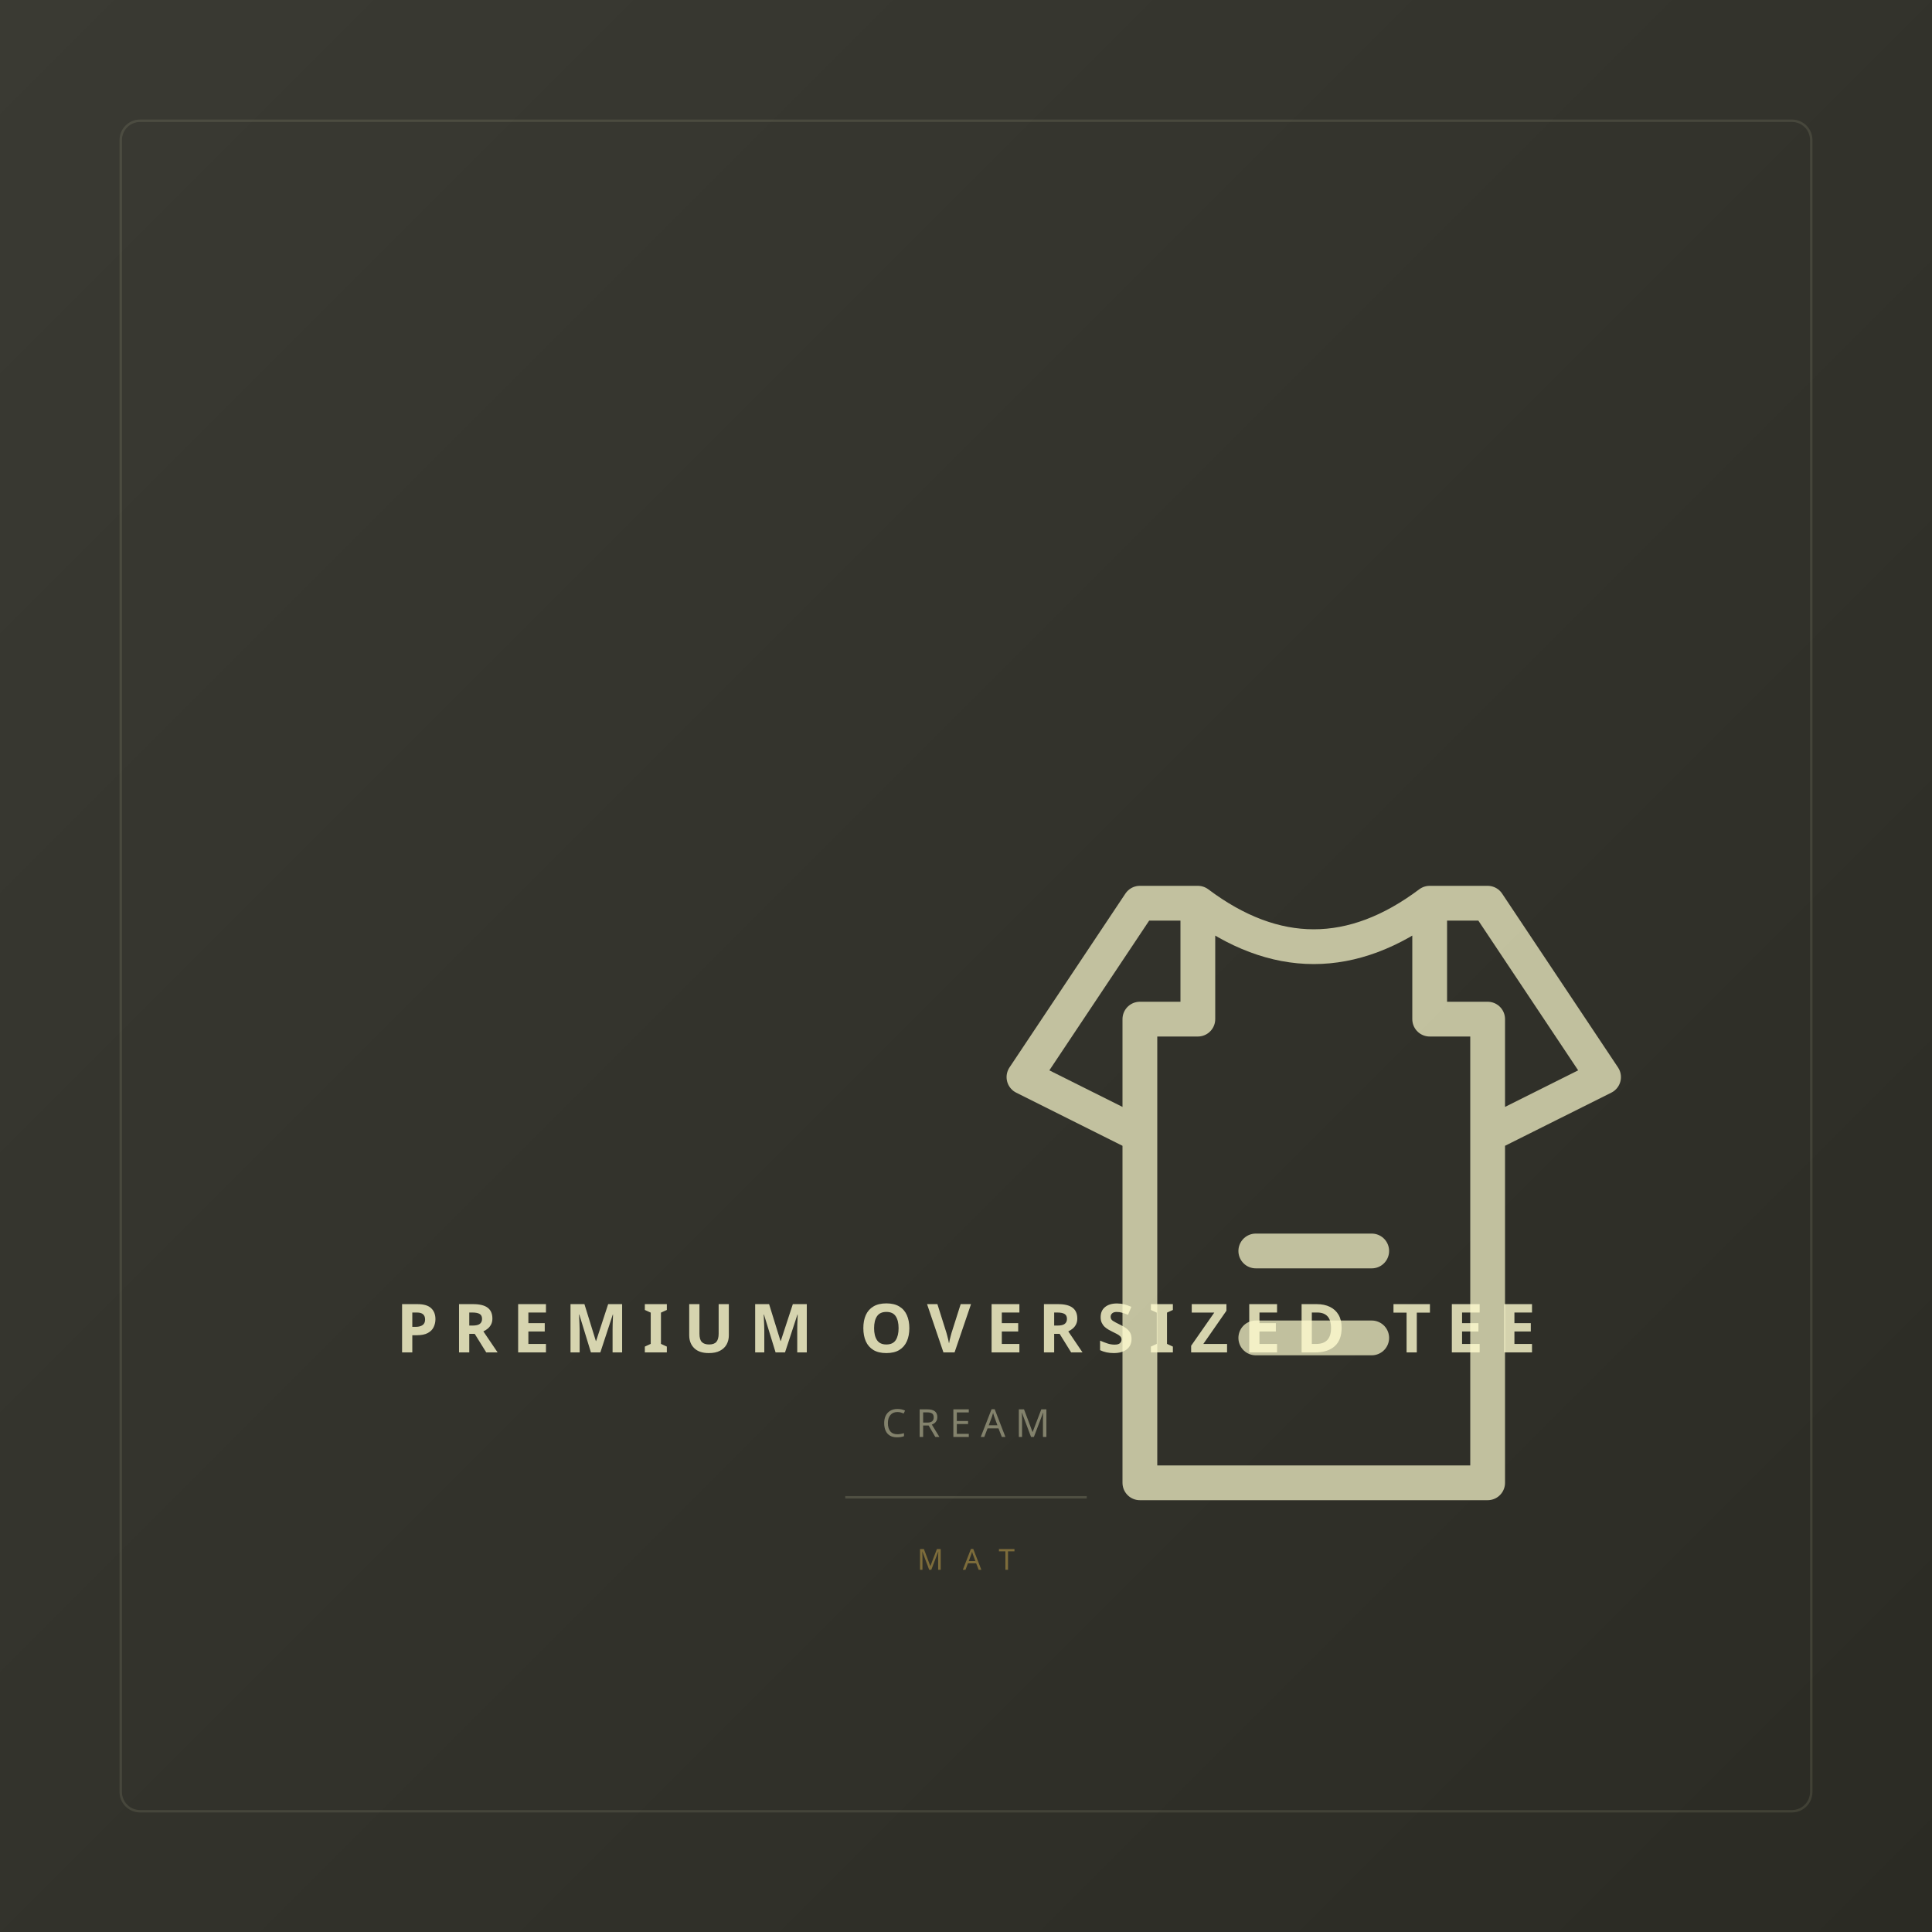
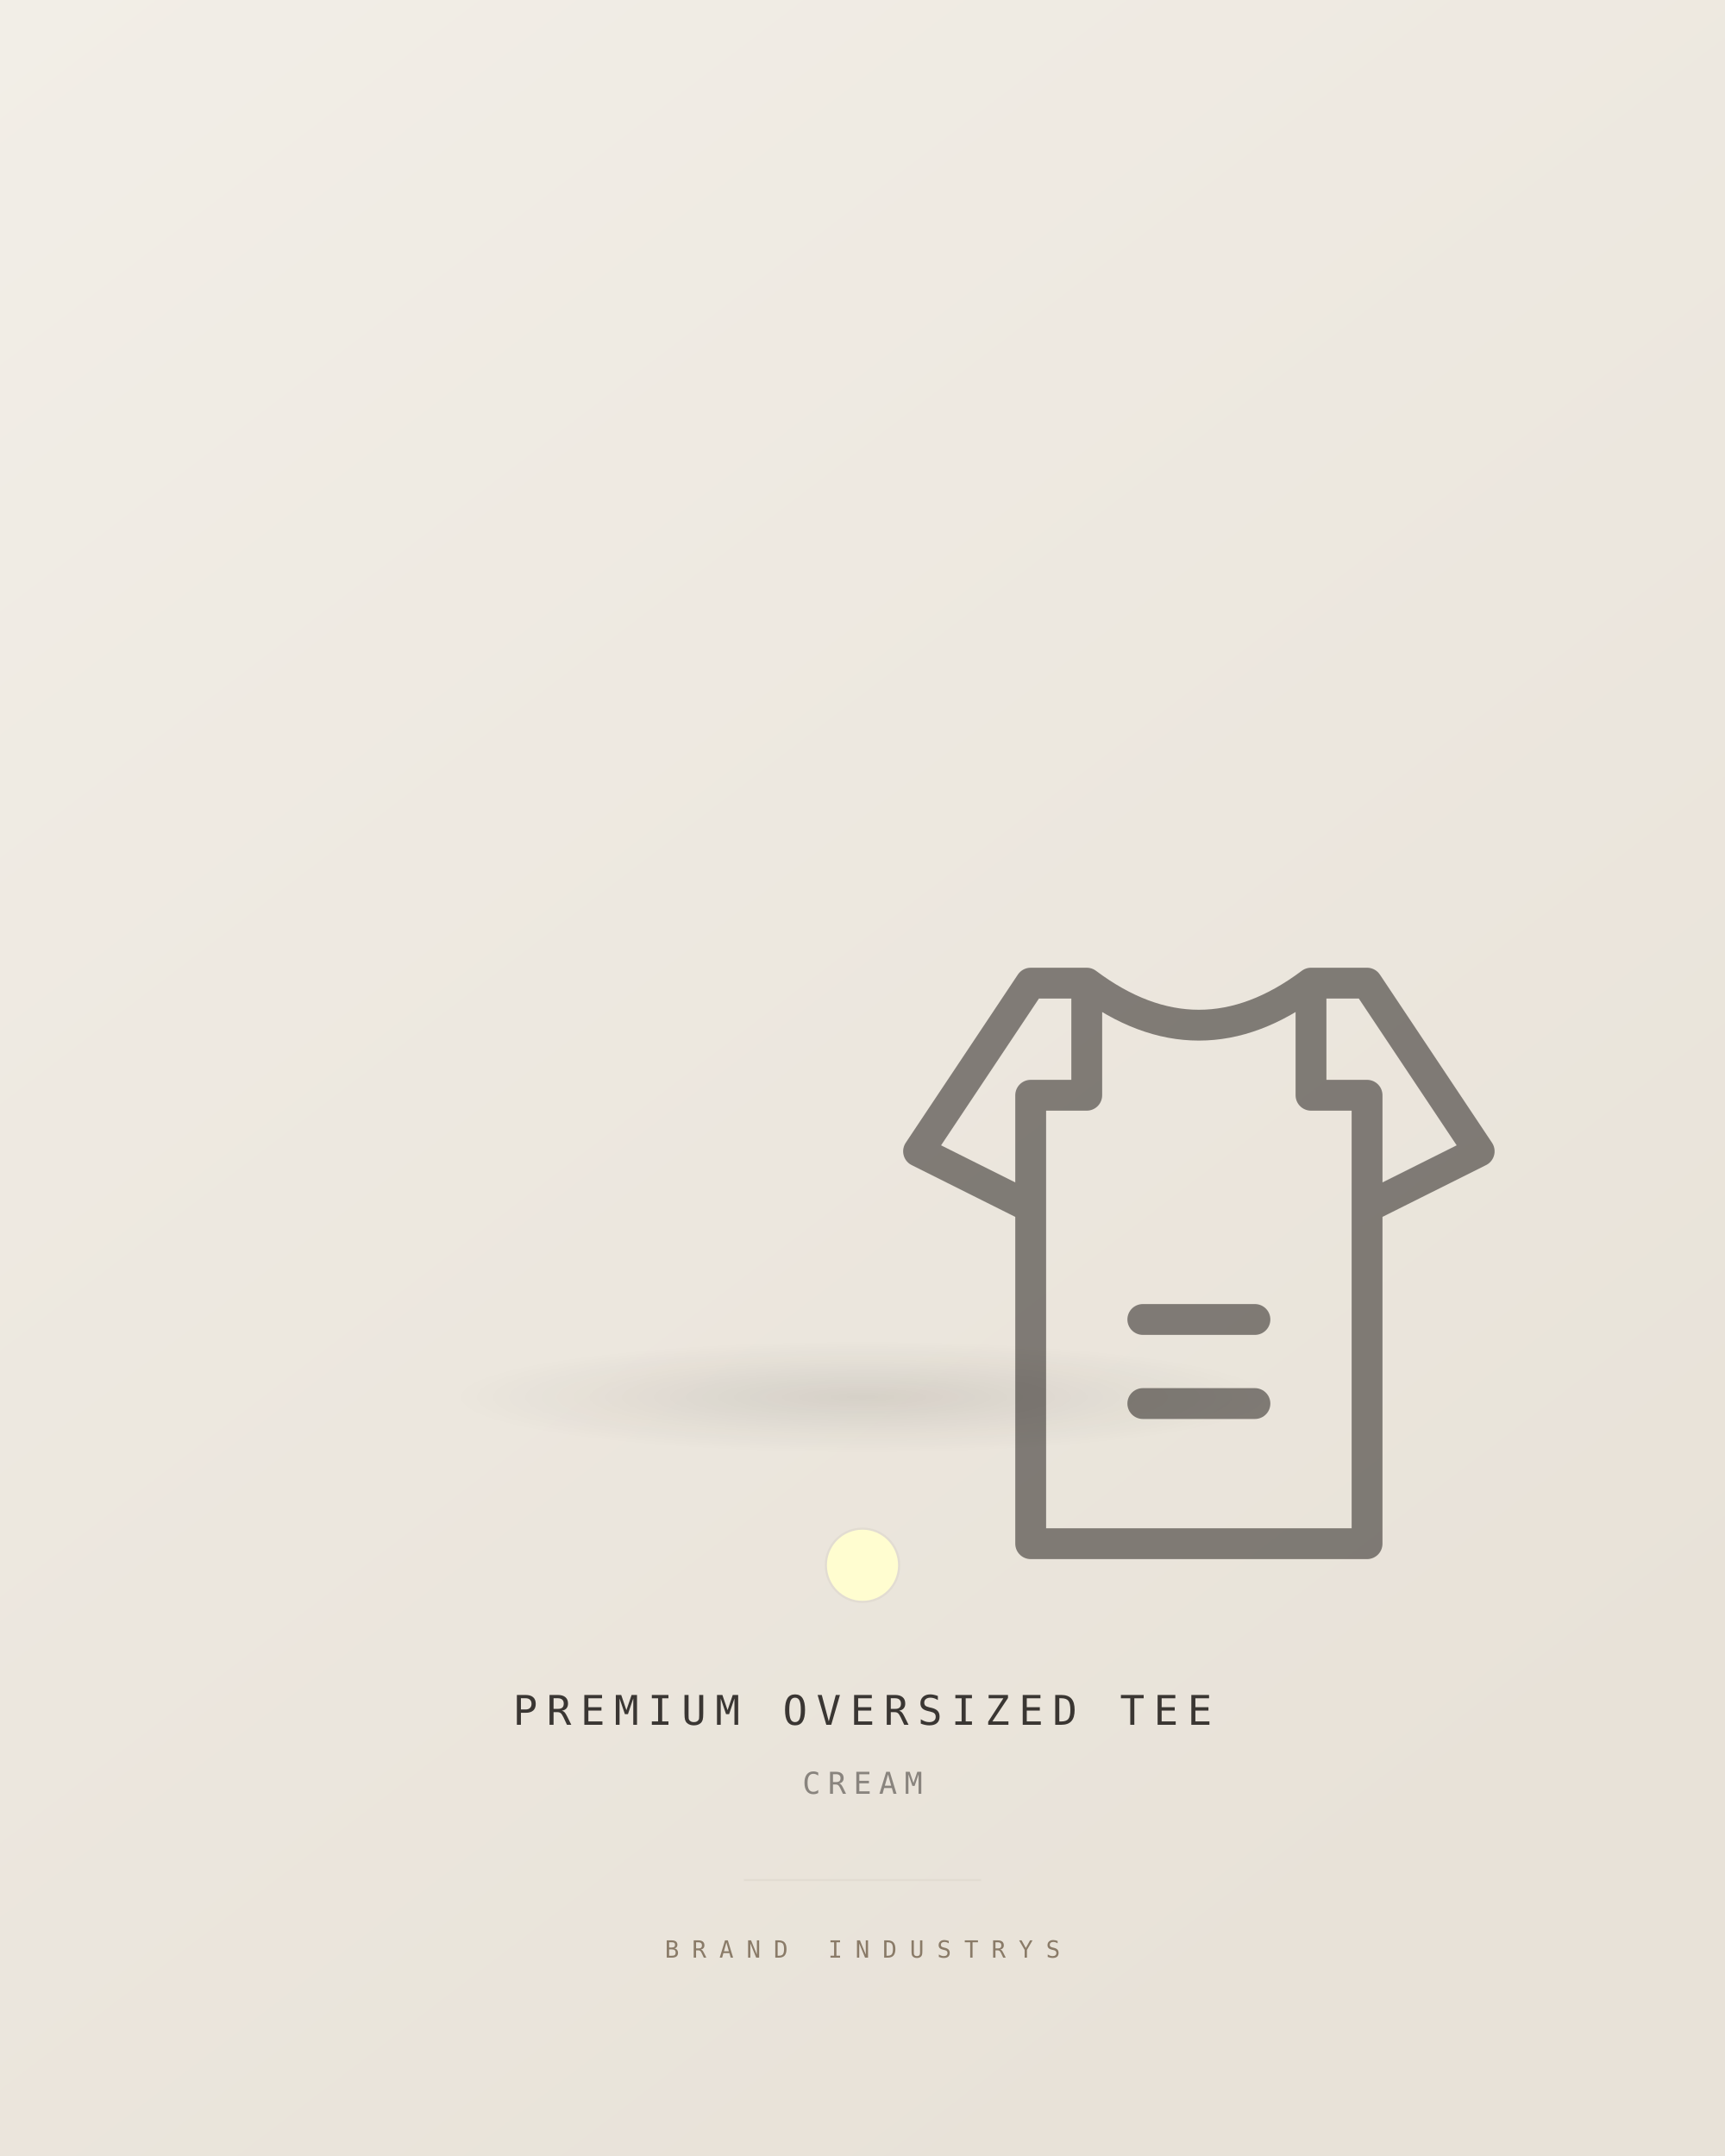
- <svg xmlns="http://www.w3.org/2000/svg" width="800" height="800" viewBox="0 0 800 800">
+ <svg xmlns="http://www.w3.org/2000/svg" width="800" height="1000" viewBox="0 0 800 1000">
  <defs>
-     <linearGradient id="bg" x1="0" y1="0" x2="1" y2="1">
-       <stop offset="0%" stop-color="rgb(58,58,51)" />
-       <stop offset="100%" stop-color="rgb(43,43,36)" />
+     <linearGradient id="bg" x1="0" y1="0" x2="0.6" y2="1">
+       <stop offset="0%" stop-color="#f2eee7" />
+       <stop offset="100%" stop-color="#e8e2d8" />
    </linearGradient>
-     <linearGradient id="accent" x1="0" y1="0" x2="0" y2="1">
-       <stop offset="0%" stop-color="#FFFDD0" stop-opacity="0.9" />
-       <stop offset="100%" stop-color="#FFFDD0" stop-opacity="0.6" />
-     </linearGradient>
+     <radialGradient id="pool" cx="0.5" cy="0.5" r="0.5">
+       <stop offset="0%" stop-color="#14110e" stop-opacity="0.10" />
+       <stop offset="100%" stop-color="#14110e" stop-opacity="0" />
+     </radialGradient>
  </defs>
-   <rect width="800" height="800" fill="url(#bg)" />
-   <rect x="50" y="50" width="700" height="700" rx="8" fill="none" stroke="#FFFDD0" stroke-opacity="0.1" stroke-width="1" />
-   <g transform="translate(400,350) scale(12)" stroke="#FFFDD0" stroke-width="1.2" stroke-linecap="round" stroke-linejoin="round" fill="none" opacity="0.7">
+   <rect width="800" height="1000" fill="url(#bg)" />
+   <ellipse cx="400" cy="648" rx="190" ry="26" fill="url(#pool)" />
+   <g transform="translate(400,430) scale(13)" stroke="#14110e" stroke-opacity="0.5" stroke-width="1.1" stroke-linecap="round" stroke-linejoin="round" fill="none">
    <path d="M8 2 L6 2 L2 8 L6 10 L6 6 L8 6 L8 2 M16 2 L18 2 L22 8 L18 10 L18 6 L16 6 L16 2 M8 2 Q12 5 16 2 M6 10 L6 22 L18 22 L18 10 M10 14 L14 14 M10 17 L14 17" />
  </g>
-   <text x="400" y="560" text-anchor="middle" font-family="system-ui,sans-serif" font-size="28" font-weight="600" letter-spacing="6" fill="#FFFDD0" opacity="0.8">PREMIUM OVERSIZED TEE</text>
-   <text x="400" y="595" text-anchor="middle" font-family="system-ui,sans-serif" font-size="16" letter-spacing="4" fill="#FFFDD0" opacity="0.4">CREAM</text>
-   <line x1="350" y1="620" x2="450" y2="620" stroke="#FFFDD0" stroke-opacity="0.15" stroke-width="1" />
-   <text x="400" y="650" text-anchor="middle" font-family="system-ui,sans-serif" font-size="12" letter-spacing="8" fill="#c9a84c" opacity="0.5">MAT</text>
+   <circle cx="400" cy="726" r="17" fill="#FFFDD0" stroke="#e2dcd2" stroke-width="1" />
+   <text x="400" y="800" text-anchor="middle" font-family="ui-monospace,SFMono-Regular,monospace" font-size="19" letter-spacing="4.2" fill="#14110e" fill-opacity="0.82">PREMIUM OVERSIZED TEE</text>
+   <text x="400" y="832" text-anchor="middle" font-family="ui-monospace,SFMono-Regular,monospace" font-size="14" letter-spacing="3.4" fill="#14110e" fill-opacity="0.45">CREAM</text>
+   <line x1="345" y1="872" x2="455" y2="872" stroke="#e2dcd2" stroke-width="1" />
+   <text x="400" y="908" text-anchor="middle" font-family="ui-monospace,SFMono-Regular,monospace" font-size="11" letter-spacing="6" fill="#8a7b68">BRAND INDUSTRYS</text>
</svg>
